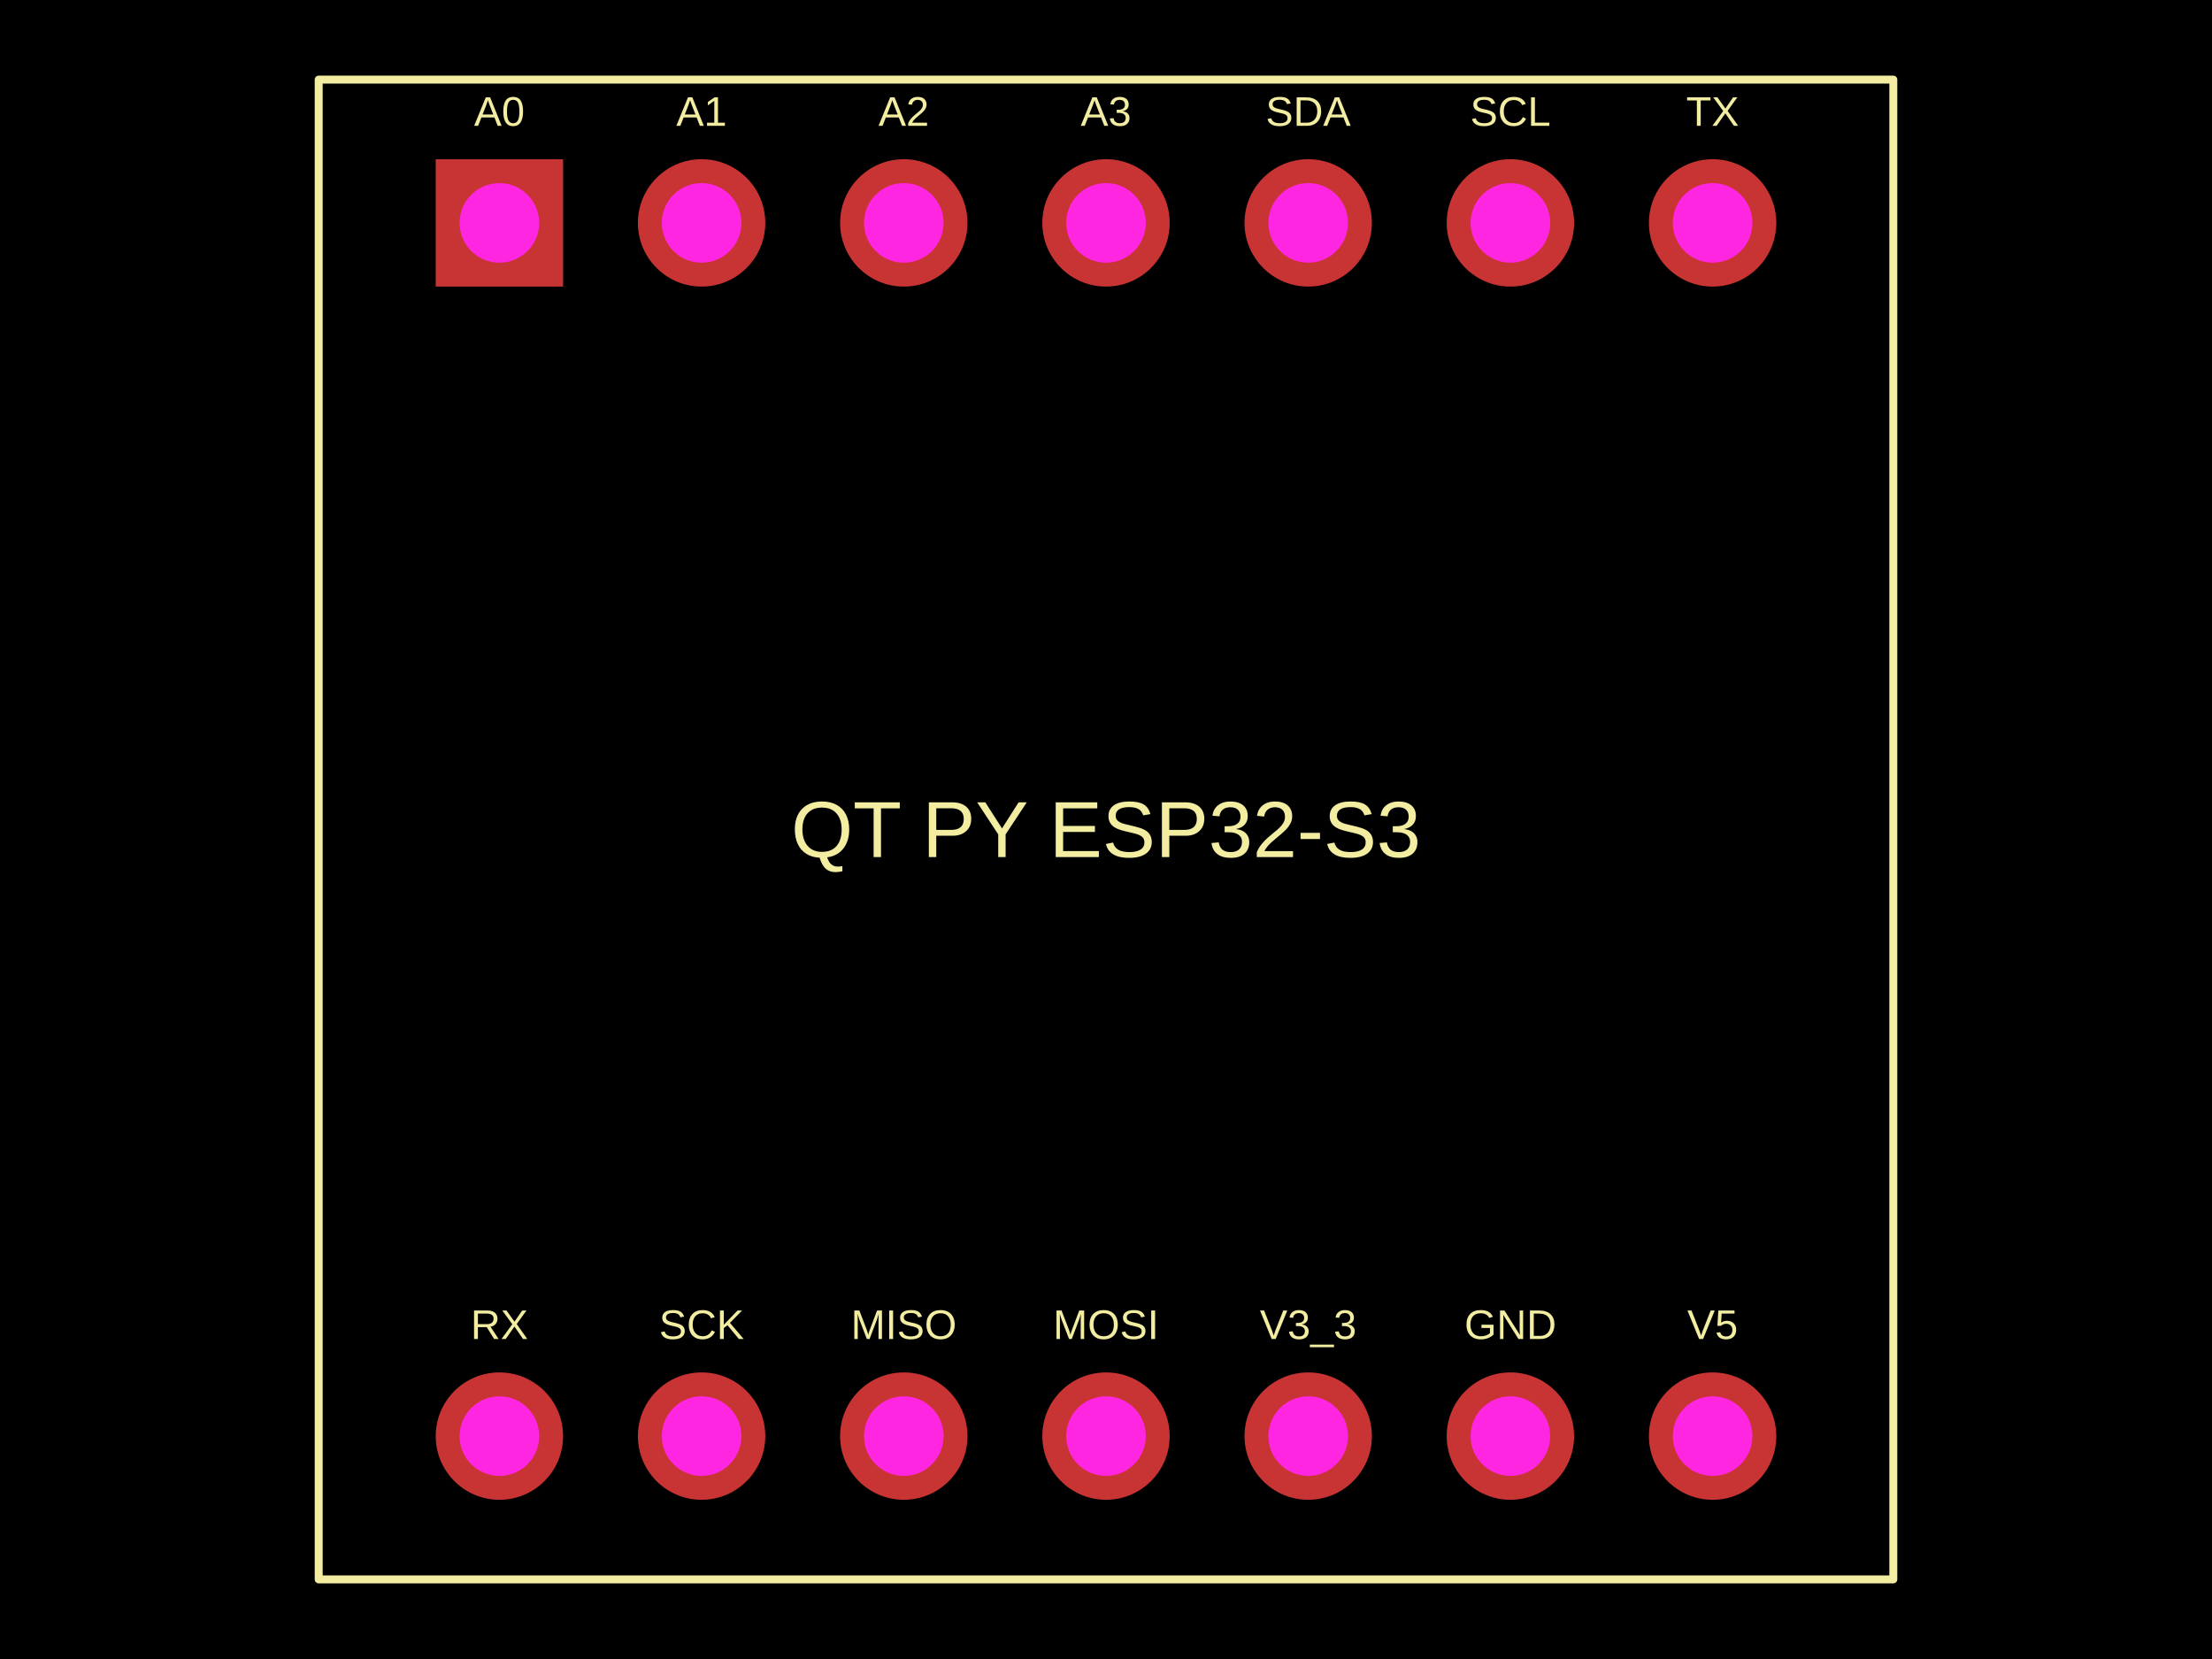
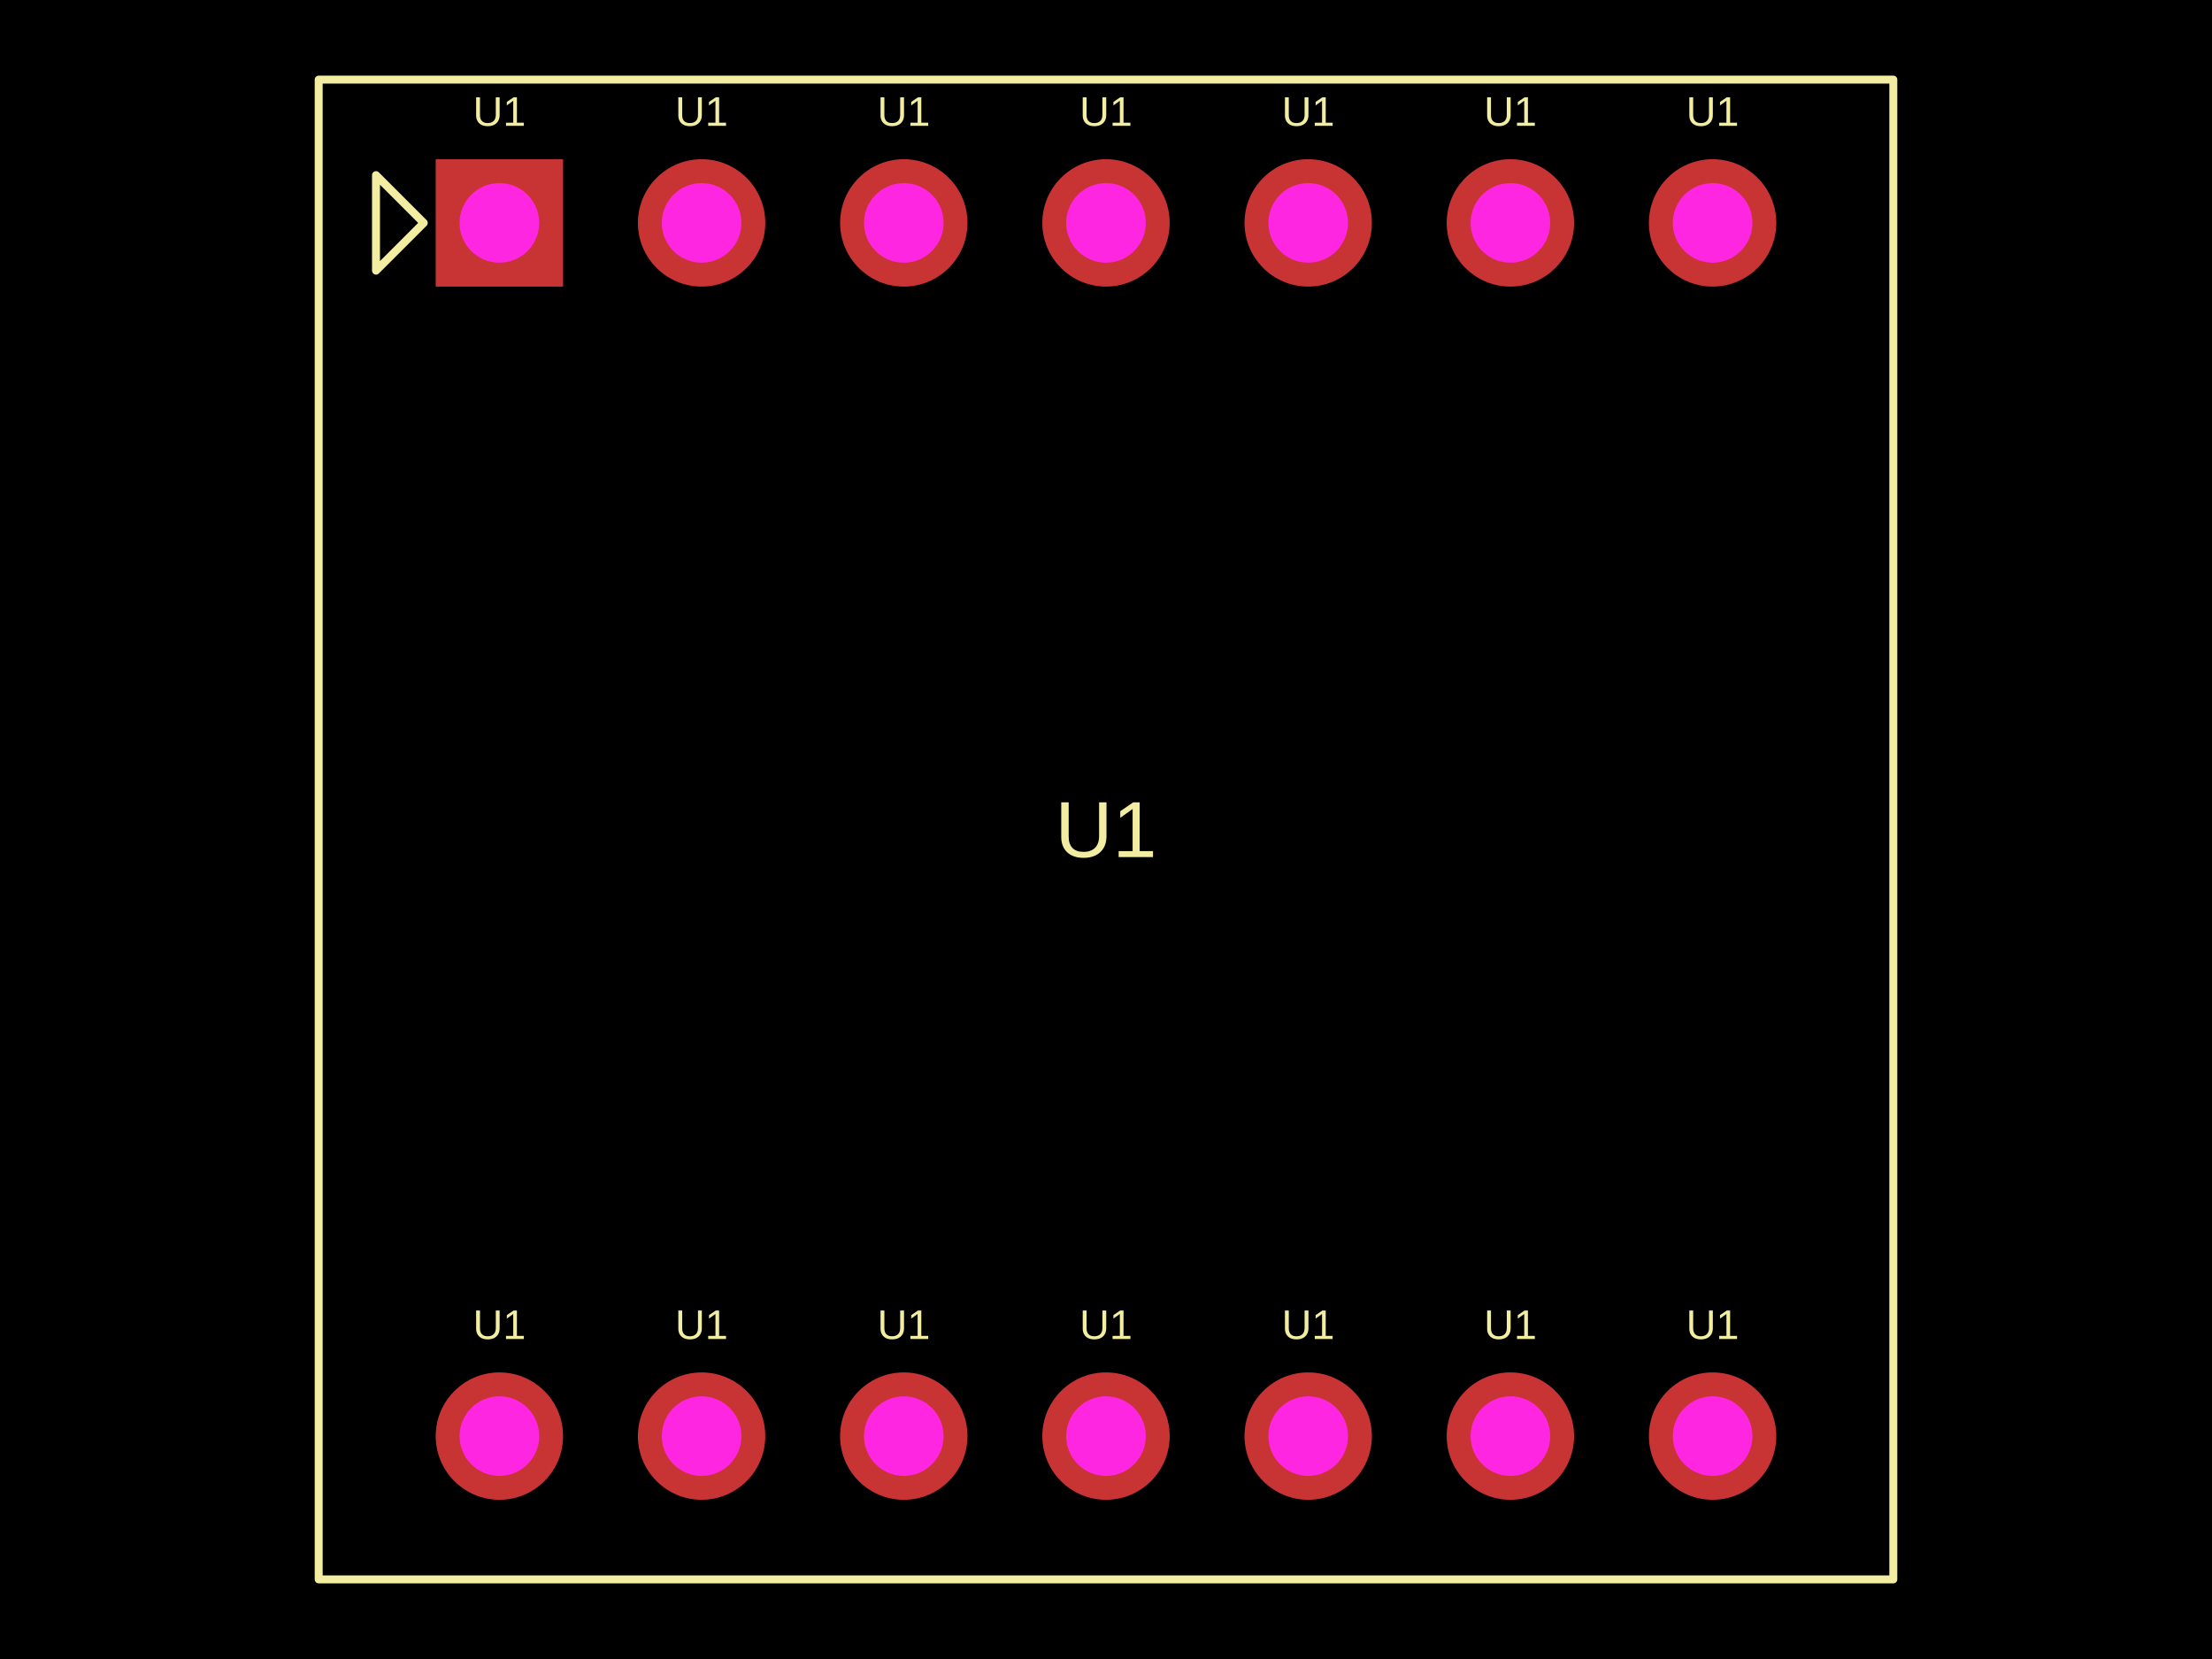
<svg xmlns="http://www.w3.org/2000/svg" width="800" height="600" data-software-used-string="@tscircuit/core@0.0.1580">
  <style />
  <rect class="boundary" x="0" y="0" fill="#000" width="800" height="600" data-type="pcb_background" data-pcb-layer="global" />
  <rect class="pcb-boundary" fill="none" stroke="#fff" stroke-width="0.3" x="115.259" y="28.791" width="569.482" height="542.418" data-type="pcb_boundary" data-pcb-layer="global" />
-   <text x="0" y="0" dx="0" dy="0" fill="#f2eda1" font-family="Arial, sans-serif" font-size="14.971" text-anchor="middle" dominant-baseline="central" transform="matrix(1,0,0,1,180.6142,40.3071)" class="pcb-silkscreen-text pcb-silkscreen-top" data-pcb-silkscreen-text-id="pcb_silkscreen_text_0" stroke="none" data-type="pcb_silkscreen_text" data-pcb-layer="top">A0</text>
-   <text x="0" y="0" dx="0" dy="0" fill="#f2eda1" font-family="Arial, sans-serif" font-size="14.971" text-anchor="middle" dominant-baseline="central" transform="matrix(1,0,0,1,253.7428,40.3071)" class="pcb-silkscreen-text pcb-silkscreen-top" data-pcb-silkscreen-text-id="pcb_silkscreen_text_1" stroke="none" data-type="pcb_silkscreen_text" data-pcb-layer="top">A1</text>
-   <text x="0" y="0" dx="0" dy="0" fill="#f2eda1" font-family="Arial, sans-serif" font-size="14.971" text-anchor="middle" dominant-baseline="central" transform="matrix(1,0,0,1,326.8714,40.3071)" class="pcb-silkscreen-text pcb-silkscreen-top" data-pcb-silkscreen-text-id="pcb_silkscreen_text_2" stroke="none" data-type="pcb_silkscreen_text" data-pcb-layer="top">A2</text>
-   <text x="0" y="0" dx="0" dy="0" fill="#f2eda1" font-family="Arial, sans-serif" font-size="14.971" text-anchor="middle" dominant-baseline="central" transform="matrix(1,0,0,1,400,40.3071)" class="pcb-silkscreen-text pcb-silkscreen-top" data-pcb-silkscreen-text-id="pcb_silkscreen_text_3" stroke="none" data-type="pcb_silkscreen_text" data-pcb-layer="top">A3</text>
-   <text x="0" y="0" dx="0" dy="0" fill="#f2eda1" font-family="Arial, sans-serif" font-size="14.971" text-anchor="middle" dominant-baseline="central" transform="matrix(1,0,0,1,473.1286,40.3071)" class="pcb-silkscreen-text pcb-silkscreen-top" data-pcb-silkscreen-text-id="pcb_silkscreen_text_4" stroke="none" data-type="pcb_silkscreen_text" data-pcb-layer="top">SDA</text>
-   <text x="0" y="0" dx="0" dy="0" fill="#f2eda1" font-family="Arial, sans-serif" font-size="14.971" text-anchor="middle" dominant-baseline="central" transform="matrix(1,0,0,1,546.2572,40.3071)" class="pcb-silkscreen-text pcb-silkscreen-top" data-pcb-silkscreen-text-id="pcb_silkscreen_text_5" stroke="none" data-type="pcb_silkscreen_text" data-pcb-layer="top">SCL</text>
-   <text x="0" y="0" dx="0" dy="0" fill="#f2eda1" font-family="Arial, sans-serif" font-size="14.971" text-anchor="middle" dominant-baseline="central" transform="matrix(1,0,0,1,619.3858,40.3071)" class="pcb-silkscreen-text pcb-silkscreen-top" data-pcb-silkscreen-text-id="pcb_silkscreen_text_6" stroke="none" data-type="pcb_silkscreen_text" data-pcb-layer="top">TX</text>
-   <text x="0" y="0" dx="0" dy="0" fill="#f2eda1" font-family="Arial, sans-serif" font-size="14.971" text-anchor="middle" dominant-baseline="central" transform="matrix(1,0,0,1,180.6142,479.0787)" class="pcb-silkscreen-text pcb-silkscreen-top" data-pcb-silkscreen-text-id="pcb_silkscreen_text_7" stroke="none" data-type="pcb_silkscreen_text" data-pcb-layer="top">RX</text>
-   <text x="0" y="0" dx="0" dy="0" fill="#f2eda1" font-family="Arial, sans-serif" font-size="14.971" text-anchor="middle" dominant-baseline="central" transform="matrix(1,0,0,1,253.7428,479.0787)" class="pcb-silkscreen-text pcb-silkscreen-top" data-pcb-silkscreen-text-id="pcb_silkscreen_text_8" stroke="none" data-type="pcb_silkscreen_text" data-pcb-layer="top">SCK</text>
-   <text x="0" y="0" dx="0" dy="0" fill="#f2eda1" font-family="Arial, sans-serif" font-size="14.971" text-anchor="middle" dominant-baseline="central" transform="matrix(1,0,0,1,326.8714,479.0787)" class="pcb-silkscreen-text pcb-silkscreen-top" data-pcb-silkscreen-text-id="pcb_silkscreen_text_9" stroke="none" data-type="pcb_silkscreen_text" data-pcb-layer="top">MISO</text>
-   <text x="0" y="0" dx="0" dy="0" fill="#f2eda1" font-family="Arial, sans-serif" font-size="14.971" text-anchor="middle" dominant-baseline="central" transform="matrix(1,0,0,1,400,479.0787)" class="pcb-silkscreen-text pcb-silkscreen-top" data-pcb-silkscreen-text-id="pcb_silkscreen_text_10" stroke="none" data-type="pcb_silkscreen_text" data-pcb-layer="top">MOSI</text>
-   <text x="0" y="0" dx="0" dy="0" fill="#f2eda1" font-family="Arial, sans-serif" font-size="14.971" text-anchor="middle" dominant-baseline="central" transform="matrix(1,0,0,1,473.1286,479.0787)" class="pcb-silkscreen-text pcb-silkscreen-top" data-pcb-silkscreen-text-id="pcb_silkscreen_text_11" stroke="none" data-type="pcb_silkscreen_text" data-pcb-layer="top">V3_3</text>
-   <text x="0" y="0" dx="0" dy="0" fill="#f2eda1" font-family="Arial, sans-serif" font-size="14.971" text-anchor="middle" dominant-baseline="central" transform="matrix(1,0,0,1,546.2572,479.0787)" class="pcb-silkscreen-text pcb-silkscreen-top" data-pcb-silkscreen-text-id="pcb_silkscreen_text_12" stroke="none" data-type="pcb_silkscreen_text" data-pcb-layer="top">GND</text>
-   <text x="0" y="0" dx="0" dy="0" fill="#f2eda1" font-family="Arial, sans-serif" font-size="14.971" text-anchor="middle" dominant-baseline="central" transform="matrix(1,0,0,1,619.3858,479.0787)" class="pcb-silkscreen-text pcb-silkscreen-top" data-pcb-silkscreen-text-id="pcb_silkscreen_text_13" stroke="none" data-type="pcb_silkscreen_text" data-pcb-layer="top">V5</text>
+   <text x="0" y="0" dx="0" dy="0" fill="#f2eda1" font-family="Arial, sans-serif" font-size="14.971" text-anchor="middle" dominant-baseline="central" transform="matrix(1,0,0,1,180.6142,40.3071)" class="pcb-silkscreen-text pcb-silkscreen-top" data-pcb-silkscreen-text-id="pcb_silkscreen_text_0" stroke="none" data-type="pcb_silkscreen_text" data-pcb-layer="top">U1</text>
+   <text x="0" y="0" dx="0" dy="0" fill="#f2eda1" font-family="Arial, sans-serif" font-size="14.971" text-anchor="middle" dominant-baseline="central" transform="matrix(1,0,0,1,253.7428,40.3071)" class="pcb-silkscreen-text pcb-silkscreen-top" data-pcb-silkscreen-text-id="pcb_silkscreen_text_1" stroke="none" data-type="pcb_silkscreen_text" data-pcb-layer="top">U1</text>
+   <text x="0" y="0" dx="0" dy="0" fill="#f2eda1" font-family="Arial, sans-serif" font-size="14.971" text-anchor="middle" dominant-baseline="central" transform="matrix(1,0,0,1,326.8714,40.3071)" class="pcb-silkscreen-text pcb-silkscreen-top" data-pcb-silkscreen-text-id="pcb_silkscreen_text_2" stroke="none" data-type="pcb_silkscreen_text" data-pcb-layer="top">U1</text>
+   <text x="0" y="0" dx="0" dy="0" fill="#f2eda1" font-family="Arial, sans-serif" font-size="14.971" text-anchor="middle" dominant-baseline="central" transform="matrix(1,0,0,1,400,40.3071)" class="pcb-silkscreen-text pcb-silkscreen-top" data-pcb-silkscreen-text-id="pcb_silkscreen_text_3" stroke="none" data-type="pcb_silkscreen_text" data-pcb-layer="top">U1</text>
+   <text x="0" y="0" dx="0" dy="0" fill="#f2eda1" font-family="Arial, sans-serif" font-size="14.971" text-anchor="middle" dominant-baseline="central" transform="matrix(1,0,0,1,473.1286,40.3071)" class="pcb-silkscreen-text pcb-silkscreen-top" data-pcb-silkscreen-text-id="pcb_silkscreen_text_4" stroke="none" data-type="pcb_silkscreen_text" data-pcb-layer="top">U1</text>
+   <text x="0" y="0" dx="0" dy="0" fill="#f2eda1" font-family="Arial, sans-serif" font-size="14.971" text-anchor="middle" dominant-baseline="central" transform="matrix(1,0,0,1,546.2572,40.3071)" class="pcb-silkscreen-text pcb-silkscreen-top" data-pcb-silkscreen-text-id="pcb_silkscreen_text_5" stroke="none" data-type="pcb_silkscreen_text" data-pcb-layer="top">U1</text>
+   <text x="0" y="0" dx="0" dy="0" fill="#f2eda1" font-family="Arial, sans-serif" font-size="14.971" text-anchor="middle" dominant-baseline="central" transform="matrix(1,0,0,1,619.3858,40.3071)" class="pcb-silkscreen-text pcb-silkscreen-top" data-pcb-silkscreen-text-id="pcb_silkscreen_text_6" stroke="none" data-type="pcb_silkscreen_text" data-pcb-layer="top">U1</text>
+   <text x="0" y="0" dx="0" dy="0" fill="#f2eda1" font-family="Arial, sans-serif" font-size="14.971" text-anchor="middle" dominant-baseline="central" transform="matrix(1,0,0,1,180.6142,479.0787)" class="pcb-silkscreen-text pcb-silkscreen-top" data-pcb-silkscreen-text-id="pcb_silkscreen_text_7" stroke="none" data-type="pcb_silkscreen_text" data-pcb-layer="top">U1</text>
+   <text x="0" y="0" dx="0" dy="0" fill="#f2eda1" font-family="Arial, sans-serif" font-size="14.971" text-anchor="middle" dominant-baseline="central" transform="matrix(1,0,0,1,253.7428,479.0787)" class="pcb-silkscreen-text pcb-silkscreen-top" data-pcb-silkscreen-text-id="pcb_silkscreen_text_8" stroke="none" data-type="pcb_silkscreen_text" data-pcb-layer="top">U1</text>
+   <text x="0" y="0" dx="0" dy="0" fill="#f2eda1" font-family="Arial, sans-serif" font-size="14.971" text-anchor="middle" dominant-baseline="central" transform="matrix(1,0,0,1,326.8714,479.0787)" class="pcb-silkscreen-text pcb-silkscreen-top" data-pcb-silkscreen-text-id="pcb_silkscreen_text_9" stroke="none" data-type="pcb_silkscreen_text" data-pcb-layer="top">U1</text>
+   <text x="0" y="0" dx="0" dy="0" fill="#f2eda1" font-family="Arial, sans-serif" font-size="14.971" text-anchor="middle" dominant-baseline="central" transform="matrix(1,0,0,1,400,479.0787)" class="pcb-silkscreen-text pcb-silkscreen-top" data-pcb-silkscreen-text-id="pcb_silkscreen_text_10" stroke="none" data-type="pcb_silkscreen_text" data-pcb-layer="top">U1</text>
+   <text x="0" y="0" dx="0" dy="0" fill="#f2eda1" font-family="Arial, sans-serif" font-size="14.971" text-anchor="middle" dominant-baseline="central" transform="matrix(1,0,0,1,473.1286,479.0787)" class="pcb-silkscreen-text pcb-silkscreen-top" data-pcb-silkscreen-text-id="pcb_silkscreen_text_11" stroke="none" data-type="pcb_silkscreen_text" data-pcb-layer="top">U1</text>
+   <text x="0" y="0" dx="0" dy="0" fill="#f2eda1" font-family="Arial, sans-serif" font-size="14.971" text-anchor="middle" dominant-baseline="central" transform="matrix(1,0,0,1,546.2572,479.0787)" class="pcb-silkscreen-text pcb-silkscreen-top" data-pcb-silkscreen-text-id="pcb_silkscreen_text_12" stroke="none" data-type="pcb_silkscreen_text" data-pcb-layer="top">U1</text>
+   <text x="0" y="0" dx="0" dy="0" fill="#f2eda1" font-family="Arial, sans-serif" font-size="14.971" text-anchor="middle" dominant-baseline="central" transform="matrix(1,0,0,1,619.3858,479.0787)" class="pcb-silkscreen-text pcb-silkscreen-top" data-pcb-silkscreen-text-id="pcb_silkscreen_text_13" stroke="none" data-type="pcb_silkscreen_text" data-pcb-layer="top">U1</text>
  <path class="pcb-silkscreen pcb-silkscreen-top" d="M 115.259 571.209 L 684.741 571.209 L 684.741 28.791 L 115.259 28.791 L 115.259 571.209 Z" fill="none" stroke="#f2eda1" stroke-width="2.879" stroke-linecap="round" stroke-linejoin="round" data-pcb-component-id="pcb_component_0" data-pcb-silkscreen-path-id="pcb_silkscreen_path_0" data-type="pcb_silkscreen_path" data-pcb-layer="top" />
-   <text x="0" y="0" dx="0" dy="0" fill="#f2eda1" font-family="Arial, sans-serif" font-size="28.791" text-anchor="middle" dominant-baseline="central" transform="matrix(1,0,0,1,400,300)" class="pcb-silkscreen-text pcb-silkscreen-top" data-pcb-silkscreen-text-id="pcb_silkscreen_text_14" stroke="none" data-type="pcb_silkscreen_text" data-pcb-layer="top">QT PY ESP32-S3</text>
+   <path class="pcb-silkscreen pcb-silkscreen-top" d="M 153.263 80.614 L 135.988 97.889 L 135.988 63.34 L 153.263 80.614 Z" fill="none" stroke="#f2eda1" stroke-width="2.879" stroke-linecap="round" stroke-linejoin="round" data-pcb-component-id="pcb_component_0" data-pcb-silkscreen-path-id="pcb_silkscreen_path_1" data-type="pcb_silkscreen_path" data-pcb-layer="top" />
+   <text x="0" y="0" dx="0" dy="0" fill="#f2eda1" font-family="Arial, sans-serif" font-size="28.791" text-anchor="middle" dominant-baseline="central" transform="matrix(1,0,0,1,400,300)" class="pcb-silkscreen-text pcb-silkscreen-top" data-pcb-silkscreen-text-id="pcb_silkscreen_text_14" stroke="none" data-type="pcb_silkscreen_text" data-pcb-layer="top">U1</text>
  <g data-type="pcb_plated_hole" data-pcb-layer="through" data-pad-name="U1.A0">
    <rect class="pcb-hole-outer-pad" fill="rgb(200, 52, 52)" x="157.582" y="57.582" width="46.065" height="46.065" data-type="pcb_plated_hole" data-pcb-layer="top" />
    <circle class="pcb-hole-inner" fill="#FF26E2" cx="180.614" cy="80.614" r="14.395" data-type="pcb_plated_hole_drill" data-pcb-layer="drill" />
  </g>
  <g data-type="pcb_plated_hole" data-pcb-layer="through" data-pad-name="U1.A1">
    <circle class="pcb-hole-outer" fill="rgb(200, 52, 52)" cx="253.743" cy="80.614" r="23.033" data-type="pcb_plated_hole" data-pcb-layer="top" />
    <circle class="pcb-hole-inner" fill="#FF26E2" cx="253.743" cy="80.614" r="14.395" data-type="pcb_plated_hole_drill" data-pcb-layer="drill" />
  </g>
  <g data-type="pcb_plated_hole" data-pcb-layer="through" data-pad-name="U1.A2">
    <circle class="pcb-hole-outer" fill="rgb(200, 52, 52)" cx="326.871" cy="80.614" r="23.033" data-type="pcb_plated_hole" data-pcb-layer="top" />
    <circle class="pcb-hole-inner" fill="#FF26E2" cx="326.871" cy="80.614" r="14.395" data-type="pcb_plated_hole_drill" data-pcb-layer="drill" />
  </g>
  <g data-type="pcb_plated_hole" data-pcb-layer="through" data-pad-name="U1.A3">
    <circle class="pcb-hole-outer" fill="rgb(200, 52, 52)" cx="400" cy="80.614" r="23.033" data-type="pcb_plated_hole" data-pcb-layer="top" />
    <circle class="pcb-hole-inner" fill="#FF26E2" cx="400" cy="80.614" r="14.395" data-type="pcb_plated_hole_drill" data-pcb-layer="drill" />
  </g>
  <g data-type="pcb_plated_hole" data-pcb-layer="through" data-pad-name="U1.SDA">
    <circle class="pcb-hole-outer" fill="rgb(200, 52, 52)" cx="473.129" cy="80.614" r="23.033" data-type="pcb_plated_hole" data-pcb-layer="top" />
    <circle class="pcb-hole-inner" fill="#FF26E2" cx="473.129" cy="80.614" r="14.395" data-type="pcb_plated_hole_drill" data-pcb-layer="drill" />
  </g>
  <g data-type="pcb_plated_hole" data-pcb-layer="through" data-pad-name="U1.SCL">
    <circle class="pcb-hole-outer" fill="rgb(200, 52, 52)" cx="546.257" cy="80.614" r="23.033" data-type="pcb_plated_hole" data-pcb-layer="top" />
    <circle class="pcb-hole-inner" fill="#FF26E2" cx="546.257" cy="80.614" r="14.395" data-type="pcb_plated_hole_drill" data-pcb-layer="drill" />
  </g>
  <g data-type="pcb_plated_hole" data-pcb-layer="through" data-pad-name="U1.TX">
    <circle class="pcb-hole-outer" fill="rgb(200, 52, 52)" cx="619.386" cy="80.614" r="23.033" data-type="pcb_plated_hole" data-pcb-layer="top" />
    <circle class="pcb-hole-inner" fill="#FF26E2" cx="619.386" cy="80.614" r="14.395" data-type="pcb_plated_hole_drill" data-pcb-layer="drill" />
  </g>
  <g data-type="pcb_plated_hole" data-pcb-layer="through" data-pad-name="U1.RX">
    <circle class="pcb-hole-outer" fill="rgb(200, 52, 52)" cx="180.614" cy="519.386" r="23.033" data-type="pcb_plated_hole" data-pcb-layer="top" />
    <circle class="pcb-hole-inner" fill="#FF26E2" cx="180.614" cy="519.386" r="14.395" data-type="pcb_plated_hole_drill" data-pcb-layer="drill" />
  </g>
  <g data-type="pcb_plated_hole" data-pcb-layer="through" data-pad-name="U1.SCK">
    <circle class="pcb-hole-outer" fill="rgb(200, 52, 52)" cx="253.743" cy="519.386" r="23.033" data-type="pcb_plated_hole" data-pcb-layer="top" />
    <circle class="pcb-hole-inner" fill="#FF26E2" cx="253.743" cy="519.386" r="14.395" data-type="pcb_plated_hole_drill" data-pcb-layer="drill" />
  </g>
  <g data-type="pcb_plated_hole" data-pcb-layer="through" data-pad-name="U1.MISO">
    <circle class="pcb-hole-outer" fill="rgb(200, 52, 52)" cx="326.871" cy="519.386" r="23.033" data-type="pcb_plated_hole" data-pcb-layer="top" />
    <circle class="pcb-hole-inner" fill="#FF26E2" cx="326.871" cy="519.386" r="14.395" data-type="pcb_plated_hole_drill" data-pcb-layer="drill" />
  </g>
  <g data-type="pcb_plated_hole" data-pcb-layer="through" data-pad-name="U1.MOSI">
    <circle class="pcb-hole-outer" fill="rgb(200, 52, 52)" cx="400" cy="519.386" r="23.033" data-type="pcb_plated_hole" data-pcb-layer="top" />
    <circle class="pcb-hole-inner" fill="#FF26E2" cx="400" cy="519.386" r="14.395" data-type="pcb_plated_hole_drill" data-pcb-layer="drill" />
  </g>
  <g data-type="pcb_plated_hole" data-pcb-layer="through" data-pad-name="U1.V3_3">
    <circle class="pcb-hole-outer" fill="rgb(200, 52, 52)" cx="473.129" cy="519.386" r="23.033" data-type="pcb_plated_hole" data-pcb-layer="top" />
    <circle class="pcb-hole-inner" fill="#FF26E2" cx="473.129" cy="519.386" r="14.395" data-type="pcb_plated_hole_drill" data-pcb-layer="drill" />
  </g>
  <g data-type="pcb_plated_hole" data-pcb-layer="through" data-pad-name="U1.GND">
    <circle class="pcb-hole-outer" fill="rgb(200, 52, 52)" cx="546.257" cy="519.386" r="23.033" data-type="pcb_plated_hole" data-pcb-layer="top" />
    <circle class="pcb-hole-inner" fill="#FF26E2" cx="546.257" cy="519.386" r="14.395" data-type="pcb_plated_hole_drill" data-pcb-layer="drill" />
  </g>
  <g data-type="pcb_plated_hole" data-pcb-layer="through" data-pad-name="U1.V5">
    <circle class="pcb-hole-outer" fill="rgb(200, 52, 52)" cx="619.386" cy="519.386" r="23.033" data-type="pcb_plated_hole" data-pcb-layer="top" />
    <circle class="pcb-hole-inner" fill="#FF26E2" cx="619.386" cy="519.386" r="14.395" data-type="pcb_plated_hole_drill" data-pcb-layer="drill" />
  </g>
</svg>
